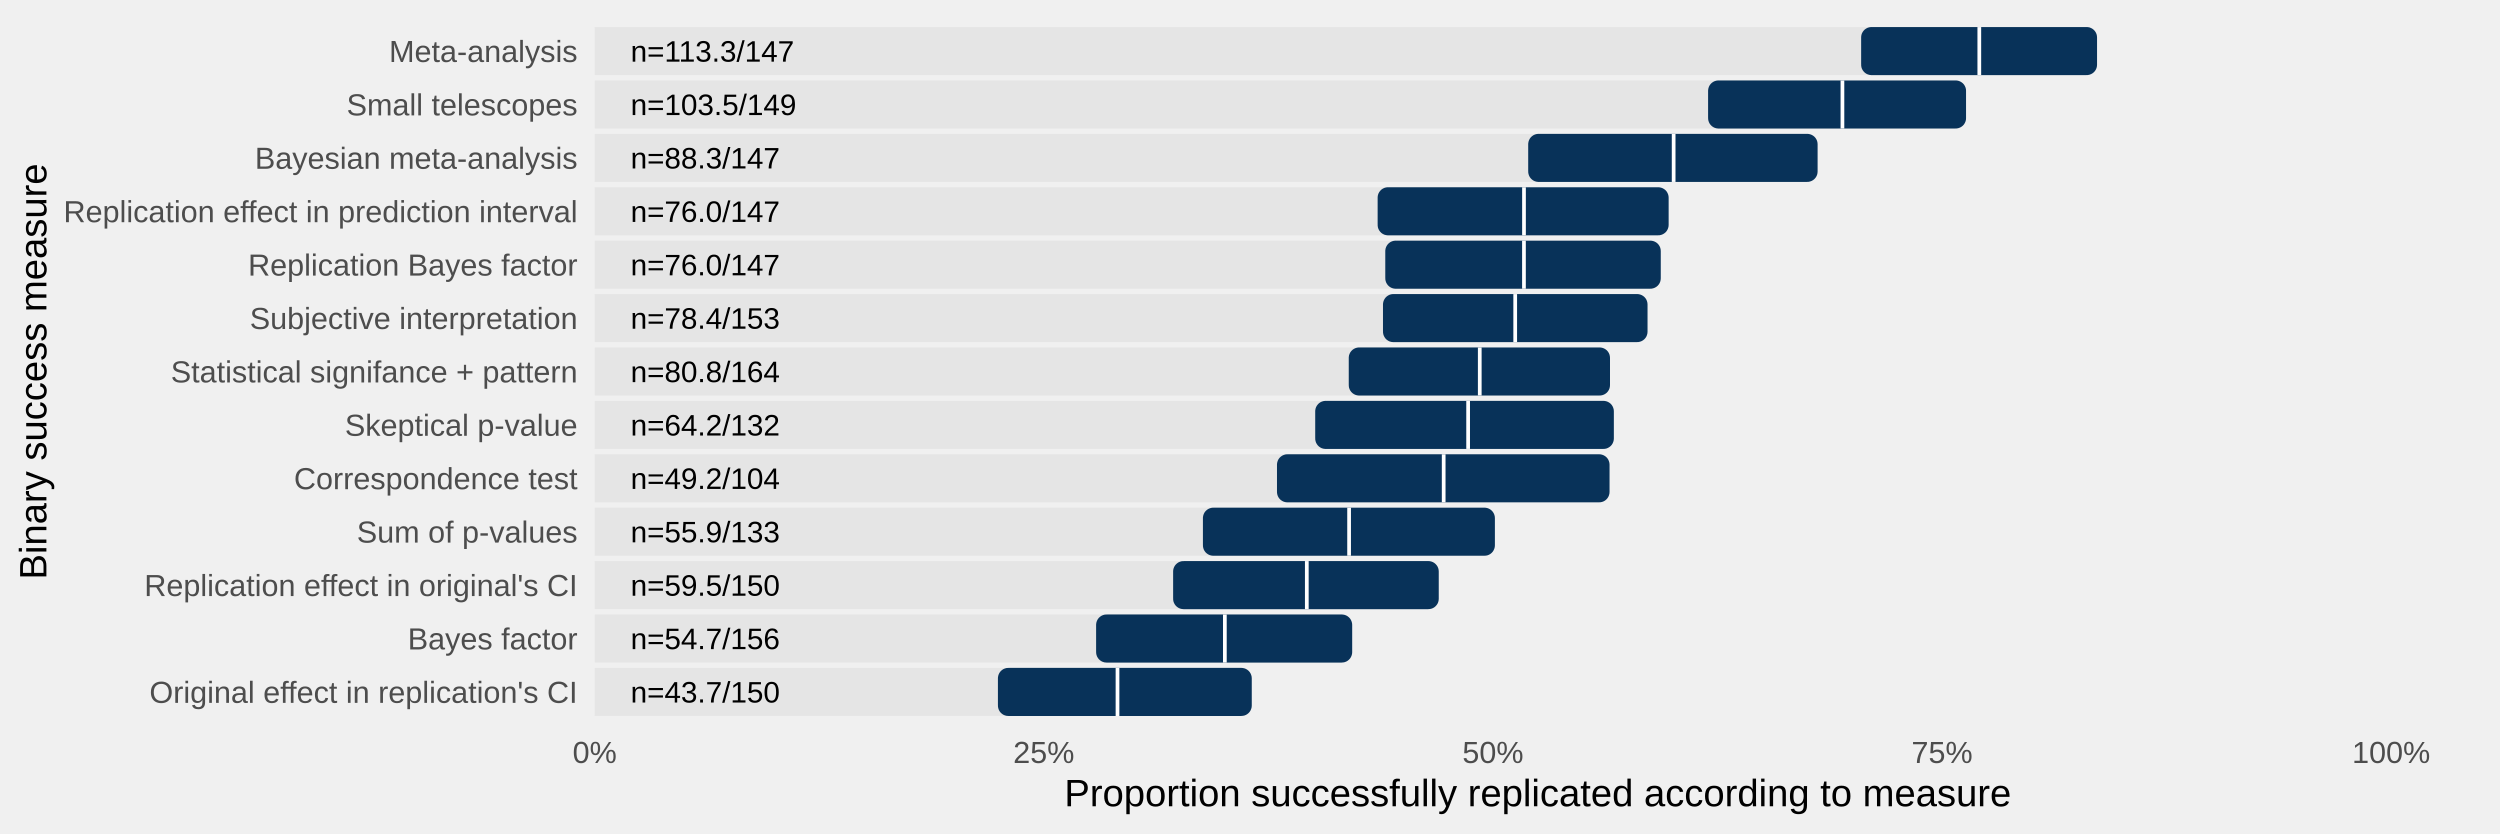
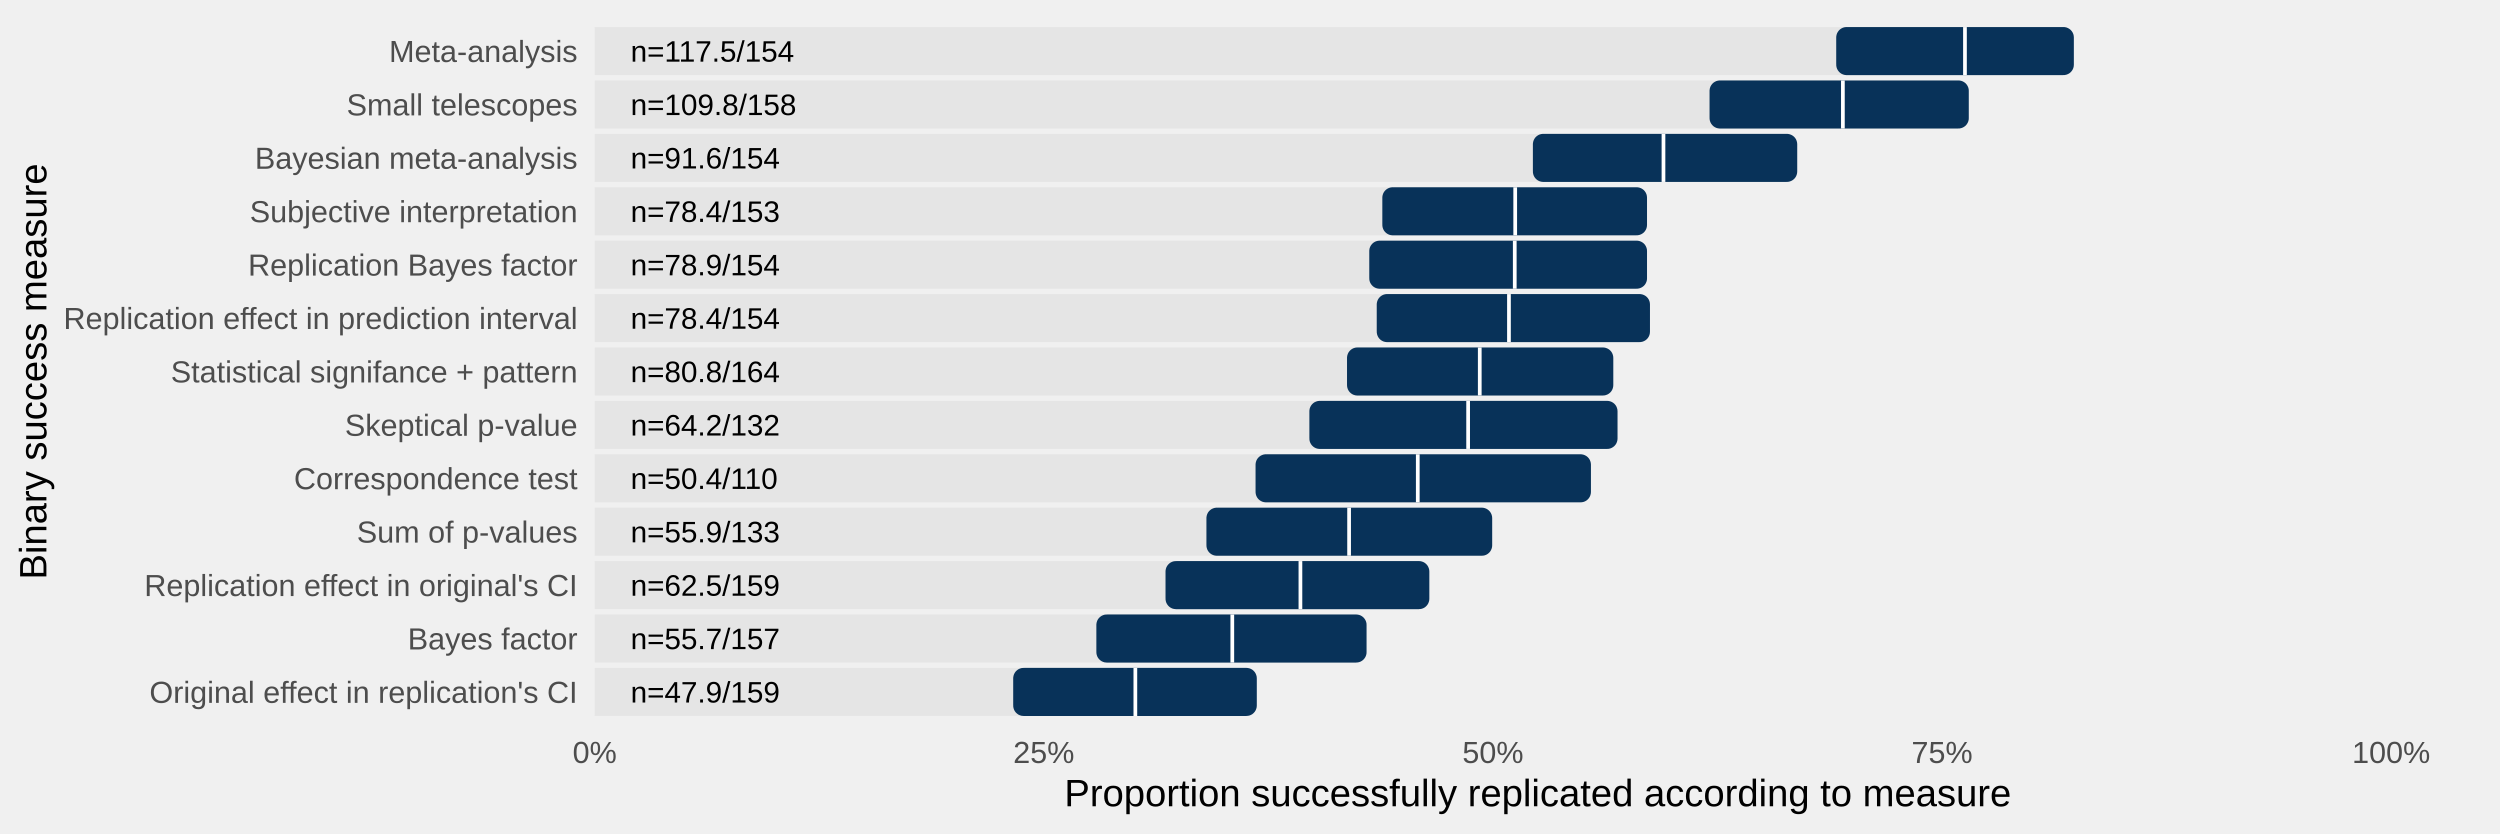
<svg xmlns="http://www.w3.org/2000/svg" width="720.00pt" height="240.00pt" viewBox="0 0 720.00 240.00">
  <g class="svglite">
    <defs>
      <style type="text/css">
    .svglite line, .svglite polyline, .svglite polygon, .svglite path, .svglite rect, .svglite circle {
      fill: none;
      stroke: #000000;
      stroke-linecap: round;
      stroke-linejoin: round;
      stroke-miterlimit: 10.00;
    }
    .svglite text {
      white-space: pre;
    }
    .svglite g.glyphgroup path {
      fill: inherit;
      stroke: none;
    }
  </style>
    </defs>
    <rect width="100%" height="100%" style="stroke: none; fill: none;" />
    <defs>
      <clipPath id="cpMC4wMHw3MjAuMDB8MC4wMHwyNDAuMDA=">
        <rect x="0.00" y="0.00" width="720.00" height="240.00" />
      </clipPath>
    </defs>
    <g clip-path="url(#cpMC4wMHw3MjAuMDB8MC4wMHwyNDAuMDA=)">
</g>
    <defs>
      <clipPath id="cpMTcxLjI3fDcxNC41Mnw1LjQ4fDIwOC41MA==">
        <rect x="171.27" y="5.48" width="543.25" height="203.02" />
      </clipPath>
    </defs>
    <g clip-path="url(#cpMTcxLjI3fDcxNC41Mnw1LjQ4fDIwOC41MA==)">
-       <rect x="171.27" y="7.79" width="398.77" height="13.84" style="stroke-width: 1.07; stroke: none; stroke-linecap: butt; stroke-linejoin: miter; fill: #E5E5E5;" />
-       <rect x="171.27" y="23.17" width="359.35" height="13.84" style="stroke-width: 1.07; stroke: none; stroke-linecap: butt; stroke-linejoin: miter; fill: #E5E5E5;" />
-       <rect x="171.27" y="38.55" width="310.74" height="13.84" style="stroke-width: 1.07; stroke: none; stroke-linecap: butt; stroke-linejoin: miter; fill: #E5E5E5;" />
-       <rect x="171.27" y="53.93" width="267.64" height="13.84" style="stroke-width: 1.07; stroke: none; stroke-linecap: butt; stroke-linejoin: miter; fill: #E5E5E5;" />
-       <rect x="171.27" y="69.31" width="267.63" height="13.84" style="stroke-width: 1.07; stroke: none; stroke-linecap: butt; stroke-linejoin: miter; fill: #E5E5E5;" />
-       <rect x="171.27" y="84.69" width="265.11" height="13.84" style="stroke-width: 1.07; stroke: none; stroke-linecap: butt; stroke-linejoin: miter; fill: #E5E5E5;" />
+       <rect x="171.27" y="7.79" width="394.64" height="13.84" style="stroke-width: 1.07; stroke: none; stroke-linecap: butt; stroke-linejoin: miter; fill: #E5E5E5;" />
+       <rect x="171.27" y="23.17" width="359.49" height="13.84" style="stroke-width: 1.07; stroke: none; stroke-linecap: butt; stroke-linejoin: miter; fill: #E5E5E5;" />
+       <rect x="171.27" y="38.55" width="307.82" height="13.84" style="stroke-width: 1.07; stroke: none; stroke-linecap: butt; stroke-linejoin: miter; fill: #E5E5E5;" />
+       <rect x="171.27" y="53.93" width="265.11" height="13.84" style="stroke-width: 1.07; stroke: none; stroke-linecap: butt; stroke-linejoin: miter; fill: #E5E5E5;" />
+       <rect x="171.27" y="69.31" width="264.98" height="13.84" style="stroke-width: 1.07; stroke: none; stroke-linecap: butt; stroke-linejoin: miter; fill: #E5E5E5;" />
+       <rect x="171.27" y="84.69" width="263.31" height="13.84" style="stroke-width: 1.07; stroke: none; stroke-linecap: butt; stroke-linejoin: miter; fill: #E5E5E5;" />
      <rect x="171.27" y="100.07" width="254.90" height="13.84" style="stroke-width: 1.07; stroke: none; stroke-linecap: butt; stroke-linejoin: miter; fill: #E5E5E5;" />
      <rect x="171.27" y="115.45" width="251.55" height="13.84" style="stroke-width: 1.07; stroke: none; stroke-linecap: butt; stroke-linejoin: miter; fill: #E5E5E5;" />
-       <rect x="171.27" y="130.83" width="244.51" height="13.84" style="stroke-width: 1.07; stroke: none; stroke-linecap: butt; stroke-linejoin: miter; fill: #E5E5E5;" />
+       <rect x="171.27" y="130.83" width="237.06" height="13.84" style="stroke-width: 1.07; stroke: none; stroke-linecap: butt; stroke-linejoin: miter; fill: #E5E5E5;" />
      <rect x="171.27" y="146.21" width="217.27" height="13.84" style="stroke-width: 1.07; stroke: none; stroke-linecap: butt; stroke-linejoin: miter; fill: #E5E5E5;" />
-       <rect x="171.27" y="161.59" width="205.09" height="13.84" style="stroke-width: 1.07; stroke: none; stroke-linecap: butt; stroke-linejoin: miter; fill: #E5E5E5;" />
-       <rect x="171.27" y="176.97" width="181.49" height="13.84" style="stroke-width: 1.07; stroke: none; stroke-linecap: butt; stroke-linejoin: miter; fill: #E5E5E5;" />
-       <rect x="171.27" y="192.35" width="150.57" height="13.84" style="stroke-width: 1.07; stroke: none; stroke-linecap: butt; stroke-linejoin: miter; fill: #E5E5E5;" />
-       <text x="181.62" y="17.76" style="font-size: 8.54px; font-family: &quot;Arial&quot;;" textLength="47.09px" lengthAdjust="spacingAndGlyphs">n=113.3/147</text>
-       <text x="181.62" y="33.14" style="font-size: 8.54px; font-family: &quot;Arial&quot;;" textLength="47.73px" lengthAdjust="spacingAndGlyphs">n=103.5/149</text>
-       <text x="181.62" y="48.53" style="font-size: 8.54px; font-family: &quot;Arial&quot;;" textLength="42.98px" lengthAdjust="spacingAndGlyphs">n=88.3/147</text>
-       <text x="181.62" y="63.91" style="font-size: 8.54px; font-family: &quot;Arial&quot;;" textLength="42.98px" lengthAdjust="spacingAndGlyphs">n=76.0/147</text>
-       <text x="181.62" y="79.29" style="font-size: 8.54px; font-family: &quot;Arial&quot;;" textLength="42.98px" lengthAdjust="spacingAndGlyphs">n=76.0/147</text>
-       <text x="181.62" y="94.67" style="font-size: 8.54px; font-family: &quot;Arial&quot;;" textLength="42.98px" lengthAdjust="spacingAndGlyphs">n=78.4/153</text>
+       <rect x="171.27" y="161.59" width="203.25" height="13.84" style="stroke-width: 1.07; stroke: none; stroke-linecap: butt; stroke-linejoin: miter; fill: #E5E5E5;" />
+       <rect x="171.27" y="176.97" width="183.63" height="13.84" style="stroke-width: 1.07; stroke: none; stroke-linecap: butt; stroke-linejoin: miter; fill: #E5E5E5;" />
+       <rect x="171.27" y="192.35" width="155.71" height="13.84" style="stroke-width: 1.07; stroke: none; stroke-linecap: butt; stroke-linejoin: miter; fill: #E5E5E5;" />
+       <text x="181.62" y="17.76" style="font-size: 8.54px; font-family: &quot;Arial&quot;;" textLength="47.09px" lengthAdjust="spacingAndGlyphs">n=117.5/154</text>
+       <text x="181.62" y="33.14" style="font-size: 8.54px; font-family: &quot;Arial&quot;;" textLength="47.73px" lengthAdjust="spacingAndGlyphs">n=109.8/158</text>
+       <text x="181.62" y="48.53" style="font-size: 8.54px; font-family: &quot;Arial&quot;;" textLength="42.98px" lengthAdjust="spacingAndGlyphs">n=91.6/154</text>
+       <text x="181.62" y="63.91" style="font-size: 8.54px; font-family: &quot;Arial&quot;;" textLength="42.98px" lengthAdjust="spacingAndGlyphs">n=78.4/153</text>
+       <text x="181.62" y="79.29" style="font-size: 8.54px; font-family: &quot;Arial&quot;;" textLength="42.98px" lengthAdjust="spacingAndGlyphs">n=78.9/154</text>
+       <text x="181.62" y="94.67" style="font-size: 8.54px; font-family: &quot;Arial&quot;;" textLength="42.98px" lengthAdjust="spacingAndGlyphs">n=78.4/154</text>
      <text x="181.62" y="110.05" style="font-size: 8.54px; font-family: &quot;Arial&quot;;" textLength="42.98px" lengthAdjust="spacingAndGlyphs">n=80.8/164</text>
      <text x="181.62" y="125.43" style="font-size: 8.54px; font-family: &quot;Arial&quot;;" textLength="42.98px" lengthAdjust="spacingAndGlyphs">n=64.2/132</text>
-       <text x="181.62" y="140.81" style="font-size: 8.54px; font-family: &quot;Arial&quot;;" textLength="42.98px" lengthAdjust="spacingAndGlyphs">n=49.2/104</text>
+       <text x="181.62" y="140.81" style="font-size: 8.54px; font-family: &quot;Arial&quot;;" textLength="42.34px" lengthAdjust="spacingAndGlyphs">n=50.4/110</text>
      <text x="181.62" y="156.19" style="font-size: 8.54px; font-family: &quot;Arial&quot;;" textLength="42.98px" lengthAdjust="spacingAndGlyphs">n=55.9/133</text>
-       <text x="181.62" y="171.57" style="font-size: 8.54px; font-family: &quot;Arial&quot;;" textLength="42.98px" lengthAdjust="spacingAndGlyphs">n=59.5/150</text>
-       <text x="181.62" y="186.95" style="font-size: 8.54px; font-family: &quot;Arial&quot;;" textLength="42.98px" lengthAdjust="spacingAndGlyphs">n=54.7/156</text>
-       <text x="181.62" y="202.33" style="font-size: 8.54px; font-family: &quot;Arial&quot;;" textLength="42.98px" lengthAdjust="spacingAndGlyphs">n=43.7/150</text>
-       <polygon points="538.99,21.63 600.96,21.63 600.84,21.63 601.32,21.61 601.79,21.51 602.24,21.34 602.66,21.10 603.03,20.80 603.35,20.44 603.61,20.03 603.80,19.59 603.91,19.12 603.95,18.64 603.95,18.64 603.95,10.78 603.95,10.78 603.91,10.30 603.80,9.83 603.61,9.39 603.35,8.98 603.03,8.62 602.66,8.32 602.24,8.08 601.79,7.90 601.32,7.81 600.96,7.79 538.99,7.79 539.35,7.81 538.87,7.79 538.40,7.85 537.93,7.98 537.50,8.19 537.10,8.46 536.76,8.79 536.47,9.18 536.24,9.60 536.09,10.06 536.02,10.53 536.01,10.78 536.01,18.64 536.02,18.40 536.02,18.88 536.09,19.36 536.24,19.81 536.47,20.24 536.76,20.62 537.10,20.96 537.50,21.23 537.93,21.43 538.40,21.57 538.87,21.63 " style="stroke-width: 0.00; stroke-linecap: butt; stroke-linejoin: miter; fill: #083259;" />
-       <polygon points="494.92,37.01 563.24,37.01 563.12,37.01 563.60,36.99 564.07,36.89 564.52,36.72 564.93,36.48 565.31,36.18 565.63,35.82 565.88,35.41 566.07,34.97 566.19,34.50 566.22,34.02 566.22,34.02 566.22,26.16 566.22,26.16 566.19,25.68 566.07,25.21 565.88,24.77 565.63,24.36 565.31,24.00 564.93,23.70 564.52,23.46 564.07,23.29 563.60,23.19 563.24,23.17 494.92,23.17 495.28,23.19 494.80,23.17 494.32,23.23 493.86,23.36 493.42,23.57 493.03,23.84 492.68,24.17 492.39,24.56 492.17,24.98 492.02,25.44 491.94,25.92 491.93,26.16 491.93,34.02 491.94,33.78 491.94,34.26 492.02,34.74 492.17,35.19 492.39,35.62 492.68,36.00 493.03,36.34 493.42,36.61 493.86,36.82 494.32,36.95 494.80,37.01 " style="stroke-width: 0.00; stroke-linecap: butt; stroke-linejoin: miter; fill: #083259;" />
-       <polygon points="443.11,52.39 520.48,52.39 520.36,52.39 520.84,52.37 521.31,52.27 521.76,52.10 522.18,51.86 522.55,51.56 522.87,51.20 523.13,50.79 523.32,50.35 523.43,49.88 523.47,49.40 523.47,49.40 523.47,41.54 523.47,41.54 523.43,41.06 523.32,40.59 523.13,40.15 522.87,39.74 522.55,39.38 522.18,39.08 521.76,38.84 521.31,38.67 520.84,38.57 520.48,38.55 443.11,38.55 443.47,38.57 442.99,38.55 442.51,38.61 442.05,38.74 441.61,38.95 441.22,39.22 440.87,39.55 440.58,39.94 440.36,40.37 440.21,40.82 440.13,41.30 440.12,41.54 440.12,49.40 440.13,49.16 440.13,49.64 440.21,50.12 440.36,50.57 440.58,51.00 440.87,51.38 441.22,51.72 441.61,51.99 442.05,52.20 442.51,52.33 442.99,52.39 " style="stroke-width: 0.00; stroke-linecap: butt; stroke-linejoin: miter; fill: #083259;" />
-       <polygon points="399.74,67.77 477.58,67.77 477.46,67.77 477.94,67.75 478.41,67.65 478.86,67.48 479.27,67.24 479.65,66.94 479.97,66.58 480.22,66.17 480.41,65.73 480.53,65.26 480.57,64.78 480.57,64.78 480.57,56.92 480.57,56.92 480.53,56.44 480.41,55.97 480.22,55.53 479.97,55.12 479.65,54.76 479.27,54.46 478.86,54.22 478.41,54.05 477.94,53.95 477.58,53.93 399.74,53.93 400.10,53.95 399.62,53.93 399.15,53.99 398.68,54.12 398.25,54.33 397.85,54.60 397.51,54.94 397.22,55.32 396.99,55.75 396.84,56.20 396.77,56.68 396.76,56.92 396.76,64.78 396.77,64.54 396.77,65.02 396.84,65.50 396.99,65.95 397.22,66.38 397.51,66.76 397.85,67.10 398.25,67.37 398.68,67.58 399.15,67.71 399.62,67.77 " style="stroke-width: 0.00; stroke-linecap: butt; stroke-linejoin: miter; fill: #083259;" />
-       <polygon points="401.95,83.15 475.31,83.15 475.19,83.15 475.67,83.13 476.14,83.03 476.59,82.86 477.01,82.62 477.38,82.32 477.70,81.96 477.96,81.55 478.15,81.11 478.26,80.64 478.30,80.16 478.30,80.16 478.30,72.30 478.30,72.30 478.26,71.82 478.15,71.35 477.96,70.91 477.70,70.50 477.38,70.14 477.01,69.84 476.59,69.60 476.14,69.43 475.67,69.33 475.31,69.31 401.95,69.31 402.31,69.33 401.83,69.31 401.35,69.37 400.89,69.50 400.46,69.71 400.06,69.98 399.71,70.32 399.43,70.70 399.20,71.13 399.05,71.58 398.97,72.06 398.96,72.30 398.96,80.16 398.97,79.92 398.97,80.40 399.05,80.88 399.20,81.33 399.43,81.76 399.71,82.14 400.06,82.48 400.46,82.75 400.89,82.96 401.35,83.09 401.83,83.15 " style="stroke-width: 0.00; stroke-linecap: butt; stroke-linejoin: miter; fill: #083259;" />
-       <polygon points="401.29,98.53 471.50,98.53 471.38,98.53 471.86,98.51 472.33,98.41 472.78,98.24 473.20,98.00 473.57,97.70 473.89,97.34 474.15,96.93 474.33,96.49 474.45,96.02 474.49,95.54 474.49,95.54 474.49,87.68 474.49,87.68 474.45,87.20 474.33,86.73 474.15,86.29 473.89,85.88 473.57,85.52 473.20,85.22 472.78,84.98 472.33,84.81 471.86,84.71 471.50,84.69 401.29,84.69 401.65,84.71 401.17,84.69 400.69,84.75 400.23,84.88 399.80,85.09 399.40,85.36 399.05,85.70 398.77,86.08 398.54,86.51 398.39,86.96 398.31,87.44 398.30,87.68 398.30,95.54 398.31,95.30 398.31,95.78 398.39,96.26 398.54,96.71 398.77,97.14 399.05,97.53 399.40,97.86 399.80,98.13 400.23,98.34 400.69,98.47 401.17,98.53 " style="stroke-width: 0.00; stroke-linecap: butt; stroke-linejoin: miter; fill: #083259;" />
-       <polygon points="391.43,113.91 460.69,113.91 460.57,113.91 461.06,113.89 461.53,113.79 461.98,113.62 462.39,113.38 462.77,113.08 463.08,112.72 463.34,112.31 463.53,111.87 463.64,111.40 463.68,110.92 463.68,110.92 463.68,103.06 463.68,103.06 463.64,102.58 463.53,102.11 463.34,101.67 463.08,101.26 462.77,100.90 462.39,100.60 461.98,100.36 461.53,100.19 461.06,100.09 460.69,100.07 391.43,100.07 391.79,100.09 391.31,100.07 390.83,100.13 390.37,100.26 389.93,100.47 389.54,100.74 389.19,101.08 388.90,101.46 388.68,101.89 388.52,102.34 388.45,102.82 388.44,103.06 388.44,110.92 388.45,110.68 388.45,111.16 388.52,111.64 388.68,112.10 388.90,112.52 389.19,112.91 389.54,113.24 389.93,113.51 390.37,113.72 390.83,113.85 391.31,113.91 " style="stroke-width: 0.00; stroke-linecap: butt; stroke-linejoin: miter; fill: #083259;" />
-       <polygon points="381.77,129.29 461.80,129.29 461.68,129.29 462.16,129.27 462.63,129.18 463.08,129.00 463.49,128.76 463.87,128.46 464.19,128.10 464.44,127.69 464.63,127.25 464.75,126.78 464.79,126.30 464.79,126.30 464.79,118.44 464.79,118.44 464.75,117.96 464.63,117.49 464.44,117.05 464.19,116.64 463.87,116.28 463.49,115.98 463.08,115.74 462.63,115.57 462.16,115.47 461.80,115.45 381.77,115.45 382.13,115.47 381.65,115.45 381.18,115.51 380.71,115.65 380.28,115.85 379.88,116.12 379.54,116.46 379.25,116.84 379.02,117.27 378.87,117.72 378.79,118.20 378.78,118.44 378.78,126.30 378.79,126.06 378.79,126.55 378.87,127.02 379.02,127.48 379.25,127.90 379.54,128.29 379.88,128.62 380.28,128.89 380.71,129.10 381.18,129.23 381.65,129.29 " style="stroke-width: 0.00; stroke-linecap: butt; stroke-linejoin: miter; fill: #083259;" />
-       <polygon points="370.76,144.67 460.56,144.67 460.44,144.67 460.92,144.65 461.39,144.56 461.84,144.39 462.26,144.15 462.63,143.84 462.95,143.48 463.21,143.07 463.39,142.63 463.51,142.16 463.55,141.69 463.55,141.69 463.55,133.82 463.55,133.82 463.51,133.34 463.39,132.87 463.21,132.43 462.95,132.02 462.63,131.66 462.26,131.36 461.84,131.12 461.39,130.95 460.92,130.85 460.56,130.83 370.76,130.83 371.12,130.85 370.64,130.83 370.16,130.89 369.70,131.03 369.27,131.23 368.87,131.51 368.52,131.84 368.23,132.22 368.01,132.65 367.86,133.11 367.78,133.58 367.77,133.82 367.77,141.69 367.78,141.44 367.78,141.93 367.86,142.40 368.01,142.86 368.23,143.28 368.52,143.67 368.87,144.00 369.27,144.27 369.70,144.48 370.16,144.61 370.64,144.67 " style="stroke-width: 0.00; stroke-linecap: butt; stroke-linejoin: miter; fill: #083259;" />
-       <polygon points="349.43,160.05 427.54,160.05 427.42,160.05 427.90,160.03 428.37,159.94 428.82,159.77 429.23,159.53 429.61,159.22 429.93,158.86 430.18,158.45 430.37,158.01 430.49,157.55 430.53,157.07 430.53,157.07 430.53,149.20 430.53,149.20 430.49,148.72 430.37,148.25 430.18,147.81 429.93,147.41 429.61,147.05 429.23,146.74 428.82,146.50 428.37,146.33 427.90,146.23 427.54,146.21 349.43,146.21 349.79,146.23 349.31,146.21 348.83,146.27 348.37,146.41 347.93,146.61 347.54,146.89 347.19,147.22 346.90,147.60 346.68,148.03 346.53,148.49 346.45,148.96 346.44,149.20 346.44,157.07 346.45,156.83 346.45,157.31 346.53,157.78 346.68,158.24 346.90,158.66 347.19,159.05 347.54,159.38 347.93,159.65 348.37,159.86 348.83,159.99 349.31,160.05 " style="stroke-width: 0.00; stroke-linecap: butt; stroke-linejoin: miter; fill: #083259;" />
-       <polygon points="340.85,175.44 411.37,175.44 411.25,175.43 411.73,175.41 412.20,175.32 412.65,175.15 413.07,174.91 413.44,174.60 413.76,174.24 414.02,173.84 414.21,173.39 414.32,172.93 414.36,172.45 414.36,172.45 414.36,164.58 414.36,164.58 414.32,164.10 414.21,163.64 414.02,163.19 413.76,162.79 413.44,162.43 413.07,162.12 412.65,161.88 412.20,161.71 411.73,161.61 411.37,161.59 340.85,161.59 341.21,161.61 340.73,161.60 340.25,161.65 339.79,161.79 339.35,161.99 338.96,162.27 338.61,162.60 338.32,162.98 338.10,163.41 337.94,163.87 337.87,164.34 337.86,164.58 337.86,172.45 337.87,172.21 337.87,172.69 337.94,173.16 338.10,173.62 338.32,174.04 338.61,174.43 338.96,174.76 339.35,175.03 339.79,175.24 340.25,175.37 340.73,175.43 " style="stroke-width: 0.00; stroke-linecap: butt; stroke-linejoin: miter; fill: #083259;" />
-       <polygon points="318.67,190.82 386.44,190.82 386.32,190.81 386.80,190.79 387.27,190.70 387.72,190.53 388.13,190.29 388.51,189.98 388.83,189.62 389.08,189.22 389.27,188.77 389.39,188.31 389.43,187.83 389.43,187.83 389.43,179.96 389.43,179.96 389.39,179.48 389.27,179.02 389.08,178.57 388.83,178.17 388.51,177.81 388.13,177.50 387.72,177.26 387.27,177.09 386.80,177.00 386.44,176.97 318.67,176.97 319.03,177.00 318.55,176.98 318.07,177.03 317.61,177.17 317.18,177.37 316.78,177.65 316.43,177.98 316.15,178.36 315.92,178.79 315.77,179.25 315.69,179.72 315.68,179.96 315.68,187.83 315.69,187.59 315.69,188.07 315.77,188.54 315.92,189.00 316.15,189.42 316.43,189.81 316.78,190.14 317.18,190.42 317.61,190.62 318.07,190.76 318.55,190.81 " style="stroke-width: 0.00; stroke-linecap: butt; stroke-linejoin: miter; fill: #083259;" />
-       <polygon points="290.39,206.20 357.52,206.20 357.40,206.19 357.88,206.17 358.35,206.08 358.80,205.91 359.21,205.67 359.59,205.36 359.91,205.00 360.16,204.60 360.35,204.15 360.47,203.69 360.51,203.21 360.51,203.21 360.51,195.34 360.51,195.34 360.47,194.86 360.35,194.40 360.16,193.95 359.91,193.55 359.59,193.19 359.21,192.88 358.80,192.64 358.35,192.47 357.88,192.38 357.52,192.35 290.39,192.35 290.75,192.38 290.27,192.36 289.79,192.41 289.33,192.55 288.89,192.75 288.50,193.03 288.15,193.36 287.86,193.75 287.64,194.17 287.49,194.63 287.41,195.10 287.40,195.34 287.40,203.21 287.41,202.97 287.41,203.45 287.49,203.92 287.64,204.38 287.86,204.81 288.15,205.19 288.50,205.52 288.89,205.80 289.33,206.00 289.79,206.14 290.27,206.19 " style="stroke-width: 0.00; stroke-linecap: butt; stroke-linejoin: miter; fill: #083259;" />
-       <line x1="570.04" y1="21.63" x2="570.04" y2="7.79" style="stroke-width: 1.07; stroke: #FFFFFF; stroke-linecap: butt;" />
-       <line x1="530.62" y1="37.01" x2="530.62" y2="23.17" style="stroke-width: 1.07; stroke: #FFFFFF; stroke-linecap: butt;" />
-       <line x1="482.01" y1="52.39" x2="482.01" y2="38.55" style="stroke-width: 1.07; stroke: #FFFFFF; stroke-linecap: butt;" />
-       <line x1="438.91" y1="67.77" x2="438.91" y2="53.93" style="stroke-width: 1.07; stroke: #FFFFFF; stroke-linecap: butt;" />
-       <line x1="438.90" y1="83.15" x2="438.90" y2="69.31" style="stroke-width: 1.07; stroke: #FFFFFF; stroke-linecap: butt;" />
-       <line x1="436.38" y1="98.53" x2="436.38" y2="84.69" style="stroke-width: 1.07; stroke: #FFFFFF; stroke-linecap: butt;" />
+       <text x="181.62" y="171.57" style="font-size: 8.54px; font-family: &quot;Arial&quot;;" textLength="42.98px" lengthAdjust="spacingAndGlyphs">n=62.5/159</text>
+       <text x="181.62" y="186.95" style="font-size: 8.54px; font-family: &quot;Arial&quot;;" textLength="42.98px" lengthAdjust="spacingAndGlyphs">n=55.7/157</text>
+       <text x="181.62" y="202.33" style="font-size: 8.54px; font-family: &quot;Arial&quot;;" textLength="42.98px" lengthAdjust="spacingAndGlyphs">n=47.9/159</text>
+       <polygon points="531.82,21.63 594.28,21.63 594.16,21.63 594.64,21.61 595.11,21.51 595.56,21.34 595.98,21.10 596.35,20.80 596.67,20.44 596.93,20.03 597.12,19.59 597.23,19.12 597.27,18.64 597.27,18.64 597.27,10.78 597.27,10.78 597.23,10.30 597.12,9.83 596.93,9.39 596.67,8.98 596.35,8.62 595.98,8.32 595.56,8.08 595.11,7.90 594.64,7.81 594.28,7.79 531.82,7.79 532.18,7.81 531.70,7.79 531.22,7.85 530.76,7.98 530.33,8.19 529.93,8.46 529.59,8.79 529.30,9.18 529.07,9.60 528.92,10.06 528.84,10.53 528.83,10.78 528.83,18.64 528.84,18.40 528.84,18.88 528.92,19.36 529.07,19.81 529.30,20.24 529.59,20.62 529.93,20.96 530.33,21.23 530.76,21.43 531.22,21.57 531.70,21.63 " style="stroke-width: 0.00; stroke-linecap: butt; stroke-linejoin: miter; fill: #083259;" />
+       <polygon points="495.34,37.01 564.03,37.01 563.91,37.01 564.39,36.99 564.86,36.89 565.31,36.72 565.72,36.48 566.10,36.18 566.41,35.82 566.67,35.41 566.86,34.97 566.98,34.50 567.01,34.02 567.01,34.02 567.01,26.16 567.01,26.16 566.98,25.68 566.86,25.21 566.67,24.77 566.41,24.36 566.10,24.00 565.72,23.70 565.31,23.46 564.86,23.29 564.39,23.19 564.03,23.17 495.34,23.17 495.70,23.19 495.22,23.17 494.75,23.23 494.28,23.36 493.85,23.57 493.45,23.84 493.11,24.17 492.82,24.56 492.59,24.98 492.44,25.44 492.36,25.92 492.35,26.16 492.35,34.02 492.36,33.78 492.36,34.26 492.44,34.74 492.59,35.19 492.82,35.62 493.11,36.00 493.45,36.34 493.85,36.61 494.28,36.82 494.75,36.95 495.22,37.01 " style="stroke-width: 0.00; stroke-linecap: butt; stroke-linejoin: miter; fill: #083259;" />
+       <polygon points="444.46,52.39 514.61,52.39 514.49,52.39 514.97,52.37 515.44,52.27 515.89,52.10 516.31,51.86 516.68,51.56 517.00,51.20 517.26,50.79 517.44,50.35 517.56,49.88 517.60,49.40 517.60,49.40 517.60,41.54 517.60,41.54 517.56,41.06 517.44,40.59 517.26,40.15 517.00,39.74 516.68,39.38 516.31,39.08 515.89,38.84 515.44,38.67 514.97,38.57 514.61,38.55 444.46,38.55 444.82,38.57 444.34,38.55 443.86,38.61 443.40,38.74 442.96,38.95 442.57,39.22 442.22,39.55 441.93,39.94 441.71,40.37 441.56,40.82 441.48,41.30 441.47,41.54 441.47,49.40 441.48,49.16 441.48,49.64 441.56,50.12 441.71,50.57 441.93,51.00 442.22,51.38 442.57,51.72 442.96,51.99 443.40,52.20 443.86,52.33 444.34,52.39 " style="stroke-width: 0.00; stroke-linecap: butt; stroke-linejoin: miter; fill: #083259;" />
+       <polygon points="401.10,67.77 471.35,67.77 471.23,67.77 471.72,67.75 472.19,67.65 472.64,67.48 473.05,67.24 473.43,66.94 473.74,66.58 474.00,66.17 474.19,65.73 474.30,65.26 474.34,64.78 474.34,64.78 474.34,56.92 474.34,56.92 474.30,56.44 474.19,55.97 474.00,55.53 473.74,55.12 473.43,54.76 473.05,54.46 472.64,54.22 472.19,54.05 471.72,53.95 471.35,53.93 401.10,53.93 401.46,53.95 400.98,53.93 400.50,53.99 400.04,54.12 399.61,54.33 399.21,54.60 398.86,54.94 398.57,55.32 398.35,55.75 398.20,56.20 398.12,56.68 398.11,56.92 398.11,64.78 398.12,64.54 398.12,65.02 398.20,65.50 398.35,65.95 398.57,66.38 398.86,66.76 399.21,67.10 399.61,67.37 400.04,67.58 400.50,67.71 400.98,67.77 " style="stroke-width: 0.00; stroke-linecap: butt; stroke-linejoin: miter; fill: #083259;" />
+       <polygon points="397.33,83.15 471.36,83.15 471.24,83.15 471.72,83.13 472.19,83.03 472.64,82.86 473.05,82.62 473.43,82.32 473.75,81.96 474.00,81.55 474.19,81.11 474.31,80.64 474.34,80.16 474.34,80.16 474.34,72.30 474.34,72.30 474.31,71.82 474.19,71.35 474.00,70.91 473.75,70.50 473.43,70.14 473.05,69.84 472.64,69.60 472.19,69.43 471.72,69.33 471.36,69.31 397.33,69.31 397.69,69.33 397.21,69.31 396.74,69.37 396.27,69.50 395.84,69.71 395.44,69.98 395.10,70.32 394.81,70.70 394.58,71.13 394.43,71.58 394.36,72.06 394.35,72.30 394.35,80.16 394.36,79.92 394.36,80.40 394.43,80.88 394.58,81.33 394.81,81.76 395.10,82.14 395.44,82.48 395.84,82.75 396.27,82.96 396.74,83.09 397.21,83.15 " style="stroke-width: 0.00; stroke-linecap: butt; stroke-linejoin: miter; fill: #083259;" />
+       <polygon points="399.49,98.53 472.20,98.53 472.08,98.53 472.56,98.51 473.03,98.41 473.48,98.24 473.90,98.00 474.27,97.70 474.59,97.34 474.85,96.93 475.04,96.49 475.15,96.02 475.19,95.54 475.19,95.54 475.19,87.68 475.19,87.68 475.15,87.20 475.04,86.73 474.85,86.29 474.59,85.88 474.27,85.52 473.90,85.22 473.48,84.98 473.03,84.81 472.56,84.71 472.20,84.69 399.49,84.69 399.85,84.71 399.37,84.69 398.89,84.75 398.43,84.88 397.99,85.09 397.60,85.36 397.25,85.70 396.96,86.08 396.74,86.51 396.59,86.96 396.51,87.44 396.50,87.68 396.50,95.54 396.51,95.30 396.51,95.78 396.59,96.26 396.74,96.71 396.96,97.14 397.25,97.53 397.60,97.86 397.99,98.13 398.43,98.34 398.89,98.47 399.37,98.53 " style="stroke-width: 0.00; stroke-linecap: butt; stroke-linejoin: miter; fill: #083259;" />
+       <polygon points="390.93,113.91 461.64,113.91 461.52,113.91 462.00,113.89 462.47,113.79 462.92,113.62 463.34,113.38 463.71,113.08 464.03,112.72 464.29,112.31 464.47,111.87 464.59,111.40 464.63,110.92 464.63,110.92 464.63,103.06 464.63,103.06 464.59,102.58 464.47,102.11 464.29,101.67 464.03,101.26 463.71,100.90 463.34,100.60 462.92,100.36 462.47,100.19 462.00,100.09 461.64,100.07 390.93,100.07 391.29,100.09 390.81,100.07 390.33,100.13 389.87,100.26 389.43,100.47 389.04,100.74 388.69,101.08 388.40,101.46 388.18,101.89 388.03,102.34 387.95,102.82 387.94,103.06 387.94,110.92 387.95,110.68 387.95,111.16 388.03,111.64 388.18,112.10 388.40,112.52 388.69,112.91 389.04,113.24 389.43,113.51 389.87,113.72 390.33,113.85 390.81,113.91 " style="stroke-width: 0.00; stroke-linecap: butt; stroke-linejoin: miter; fill: #083259;" />
+       <polygon points="380.09,129.29 462.86,129.29 462.74,129.29 463.22,129.27 463.69,129.18 464.14,129.00 464.56,128.76 464.93,128.46 465.25,128.10 465.51,127.69 465.69,127.25 465.81,126.78 465.85,126.30 465.85,126.30 465.85,118.44 465.85,118.44 465.81,117.96 465.69,117.49 465.51,117.05 465.25,116.64 464.93,116.28 464.56,115.98 464.14,115.74 463.69,115.57 463.22,115.47 462.86,115.45 380.09,115.45 380.45,115.47 379.97,115.45 379.49,115.51 379.03,115.65 378.59,115.85 378.20,116.12 377.85,116.46 377.56,116.84 377.34,117.27 377.18,117.72 377.11,118.20 377.10,118.44 377.10,126.30 377.11,126.06 377.11,126.55 377.18,127.02 377.34,127.48 377.56,127.90 377.85,128.29 378.20,128.62 378.59,128.89 379.03,129.10 379.49,129.23 379.97,129.29 " style="stroke-width: 0.00; stroke-linecap: butt; stroke-linejoin: miter; fill: #083259;" />
+       <polygon points="364.59,144.67 455.20,144.67 455.08,144.67 455.56,144.65 456.03,144.56 456.48,144.39 456.90,144.15 457.27,143.84 457.59,143.48 457.85,143.07 458.03,142.63 458.15,142.16 458.19,141.69 458.19,141.69 458.19,133.82 458.19,133.82 458.15,133.34 458.03,132.87 457.85,132.43 457.59,132.02 457.27,131.66 456.90,131.36 456.48,131.12 456.03,130.95 455.56,130.85 455.20,130.83 364.59,130.83 364.95,130.85 364.47,130.83 363.99,130.89 363.53,131.03 363.10,131.23 362.70,131.51 362.35,131.84 362.06,132.22 361.84,132.65 361.69,133.11 361.61,133.58 361.60,133.82 361.60,141.69 361.61,141.44 361.61,141.93 361.69,142.40 361.84,142.86 362.06,143.28 362.35,143.67 362.70,144.00 363.10,144.27 363.53,144.48 363.99,144.61 364.47,144.67 " style="stroke-width: 0.00; stroke-linecap: butt; stroke-linejoin: miter; fill: #083259;" />
+       <polygon points="350.44,160.05 426.76,160.05 426.64,160.05 427.12,160.03 427.59,159.94 428.04,159.77 428.45,159.53 428.83,159.22 429.15,158.86 429.40,158.45 429.59,158.01 429.71,157.55 429.75,157.07 429.75,157.07 429.75,149.20 429.75,149.20 429.71,148.72 429.59,148.25 429.40,147.81 429.15,147.41 428.83,147.05 428.45,146.74 428.04,146.50 427.59,146.33 427.12,146.23 426.76,146.21 350.44,146.21 350.80,146.23 350.32,146.21 349.84,146.27 349.38,146.41 348.94,146.61 348.55,146.89 348.20,147.22 347.91,147.60 347.69,148.03 347.54,148.49 347.46,148.96 347.45,149.20 347.45,157.07 347.46,156.83 347.46,157.31 347.54,157.78 347.69,158.24 347.91,158.66 348.20,159.05 348.55,159.38 348.94,159.65 349.38,159.86 349.84,159.99 350.32,160.05 " style="stroke-width: 0.00; stroke-linecap: butt; stroke-linejoin: miter; fill: #083259;" />
+       <polygon points="338.66,175.44 408.66,175.44 408.54,175.43 409.02,175.41 409.49,175.32 409.94,175.15 410.36,174.91 410.73,174.60 411.05,174.24 411.30,173.84 411.49,173.39 411.61,172.93 411.65,172.45 411.65,172.45 411.65,164.58 411.65,164.58 411.61,164.10 411.49,163.64 411.30,163.19 411.05,162.79 410.73,162.43 410.36,162.12 409.94,161.88 409.49,161.71 409.02,161.61 408.66,161.59 338.66,161.59 339.02,161.61 338.54,161.60 338.07,161.65 337.60,161.79 337.17,161.99 336.77,162.27 336.43,162.60 336.14,162.98 335.91,163.41 335.76,163.87 335.68,164.34 335.67,164.58 335.67,172.45 335.68,172.21 335.68,172.69 335.76,173.16 335.91,173.62 336.14,174.04 336.43,174.43 336.77,174.76 337.17,175.03 337.60,175.24 338.07,175.37 338.54,175.43 " style="stroke-width: 0.00; stroke-linecap: butt; stroke-linejoin: miter; fill: #083259;" />
+       <polygon points="318.74,190.82 390.59,190.82 390.47,190.81 390.95,190.79 391.42,190.70 391.87,190.53 392.28,190.29 392.66,189.98 392.97,189.62 393.23,189.22 393.42,188.77 393.54,188.31 393.57,187.83 393.57,187.83 393.57,179.96 393.57,179.96 393.54,179.48 393.42,179.02 393.23,178.57 392.97,178.17 392.66,177.81 392.28,177.50 391.87,177.26 391.42,177.09 390.95,177.00 390.59,176.97 318.74,176.97 319.10,177.00 318.62,176.98 318.14,177.03 317.68,177.17 317.25,177.37 316.85,177.65 316.50,177.98 316.21,178.36 315.99,178.79 315.84,179.25 315.76,179.72 315.75,179.96 315.75,187.83 315.76,187.59 315.76,188.07 315.84,188.54 315.99,189.00 316.21,189.42 316.50,189.81 316.85,190.14 317.25,190.42 317.68,190.62 318.14,190.76 318.62,190.81 " style="stroke-width: 0.00; stroke-linecap: butt; stroke-linejoin: miter; fill: #083259;" />
+       <polygon points="294.79,206.20 358.97,206.20 358.85,206.19 359.33,206.17 359.80,206.08 360.25,205.91 360.67,205.67 361.04,205.36 361.36,205.00 361.61,204.60 361.80,204.15 361.92,203.69 361.96,203.21 361.96,203.21 361.96,195.34 361.96,195.34 361.92,194.86 361.80,194.40 361.61,193.95 361.36,193.55 361.04,193.19 360.67,192.88 360.25,192.64 359.80,192.47 359.33,192.38 358.97,192.35 294.79,192.35 295.15,192.38 294.67,192.36 294.19,192.41 293.73,192.55 293.29,192.75 292.90,193.03 292.55,193.36 292.26,193.75 292.04,194.17 291.89,194.63 291.81,195.10 291.80,195.34 291.80,203.21 291.81,202.97 291.81,203.45 291.89,203.92 292.04,204.38 292.26,204.81 292.55,205.19 292.90,205.52 293.29,205.80 293.73,206.00 294.19,206.14 294.67,206.19 " style="stroke-width: 0.00; stroke-linecap: butt; stroke-linejoin: miter; fill: #083259;" />
+       <line x1="565.91" y1="21.63" x2="565.91" y2="7.79" style="stroke-width: 1.07; stroke: #FFFFFF; stroke-linecap: butt;" />
+       <line x1="530.75" y1="37.01" x2="530.75" y2="23.17" style="stroke-width: 1.07; stroke: #FFFFFF; stroke-linecap: butt;" />
+       <line x1="479.08" y1="52.39" x2="479.08" y2="38.55" style="stroke-width: 1.07; stroke: #FFFFFF; stroke-linecap: butt;" />
+       <line x1="436.38" y1="67.77" x2="436.38" y2="53.93" style="stroke-width: 1.07; stroke: #FFFFFF; stroke-linecap: butt;" />
+       <line x1="436.25" y1="83.15" x2="436.25" y2="69.31" style="stroke-width: 1.07; stroke: #FFFFFF; stroke-linecap: butt;" />
+       <line x1="434.58" y1="98.53" x2="434.58" y2="84.69" style="stroke-width: 1.07; stroke: #FFFFFF; stroke-linecap: butt;" />
      <line x1="426.17" y1="113.91" x2="426.17" y2="100.07" style="stroke-width: 1.07; stroke: #FFFFFF; stroke-linecap: butt;" />
      <line x1="422.82" y1="129.29" x2="422.82" y2="115.45" style="stroke-width: 1.07; stroke: #FFFFFF; stroke-linecap: butt;" />
-       <line x1="415.78" y1="144.67" x2="415.78" y2="130.83" style="stroke-width: 1.07; stroke: #FFFFFF; stroke-linecap: butt;" />
+       <line x1="408.32" y1="144.67" x2="408.32" y2="130.83" style="stroke-width: 1.07; stroke: #FFFFFF; stroke-linecap: butt;" />
      <line x1="388.54" y1="160.05" x2="388.54" y2="146.21" style="stroke-width: 1.07; stroke: #FFFFFF; stroke-linecap: butt;" />
-       <line x1="376.36" y1="175.44" x2="376.36" y2="161.59" style="stroke-width: 1.07; stroke: #FFFFFF; stroke-linecap: butt;" />
-       <line x1="352.76" y1="190.82" x2="352.76" y2="176.97" style="stroke-width: 1.07; stroke: #FFFFFF; stroke-linecap: butt;" />
-       <line x1="321.84" y1="206.20" x2="321.84" y2="192.35" style="stroke-width: 1.07; stroke: #FFFFFF; stroke-linecap: butt;" />
+       <line x1="374.52" y1="175.44" x2="374.52" y2="161.59" style="stroke-width: 1.07; stroke: #FFFFFF; stroke-linecap: butt;" />
+       <line x1="354.90" y1="190.82" x2="354.90" y2="176.97" style="stroke-width: 1.07; stroke: #FFFFFF; stroke-linecap: butt;" />
+       <line x1="326.98" y1="206.20" x2="326.98" y2="192.35" style="stroke-width: 1.07; stroke: #FFFFFF; stroke-linecap: butt;" />
    </g>
    <g clip-path="url(#cpMC4wMHw3MjAuMDB8MC4wMHwyNDAuMDA=)">
      <text x="166.34" y="202.43" text-anchor="end" style="font-size: 8.80px;fill: #4D4D4D; font-family: &quot;Arial&quot;;" textLength="123.19px" lengthAdjust="spacingAndGlyphs">Original effect in replication's CI</text>
      <text x="166.34" y="187.04" text-anchor="end" style="font-size: 8.80px;fill: #4D4D4D; font-family: &quot;Arial&quot;;" textLength="48.89px" lengthAdjust="spacingAndGlyphs">Bayes factor</text>
      <text x="166.34" y="171.66" text-anchor="end" style="font-size: 8.80px;fill: #4D4D4D; font-family: &quot;Arial&quot;;" textLength="124.67px" lengthAdjust="spacingAndGlyphs">Replication effect in original's CI</text>
      <text x="166.34" y="156.28" text-anchor="end" style="font-size: 8.80px;fill: #4D4D4D; font-family: &quot;Arial&quot;;" textLength="63.55px" lengthAdjust="spacingAndGlyphs">Sum of p-values</text>
      <text x="166.34" y="140.90" text-anchor="end" style="font-size: 8.80px;fill: #4D4D4D; font-family: &quot;Arial&quot;;" textLength="81.64px" lengthAdjust="spacingAndGlyphs">Correspondence test</text>
      <text x="166.34" y="125.52" text-anchor="end" style="font-size: 8.80px;fill: #4D4D4D; font-family: &quot;Arial&quot;;" textLength="66.98px" lengthAdjust="spacingAndGlyphs">Skeptical p-value</text>
      <text x="166.34" y="110.14" text-anchor="end" style="font-size: 8.80px;fill: #4D4D4D; font-family: &quot;Arial&quot;;" textLength="117.06px" lengthAdjust="spacingAndGlyphs">Statistical signifance + pattern</text>
-       <text x="166.34" y="94.76" text-anchor="end" style="font-size: 8.80px;fill: #4D4D4D; font-family: &quot;Arial&quot;;" textLength="94.33px" lengthAdjust="spacingAndGlyphs">Subjective interpretation</text>
+       <text x="166.34" y="94.76" text-anchor="end" style="font-size: 8.80px;fill: #4D4D4D; font-family: &quot;Arial&quot;;" textLength="147.92px" lengthAdjust="spacingAndGlyphs">Replication effect in prediction interval</text>
      <text x="166.34" y="79.38" text-anchor="end" style="font-size: 8.80px;fill: #4D4D4D; font-family: &quot;Arial&quot;;" textLength="94.84px" lengthAdjust="spacingAndGlyphs">Replication Bayes factor</text>
-       <text x="166.34" y="64.00" text-anchor="end" style="font-size: 8.80px;fill: #4D4D4D; font-family: &quot;Arial&quot;;" textLength="147.92px" lengthAdjust="spacingAndGlyphs">Replication effect in prediction interval</text>
+       <text x="166.34" y="64.00" text-anchor="end" style="font-size: 8.80px;fill: #4D4D4D; font-family: &quot;Arial&quot;;" textLength="94.33px" lengthAdjust="spacingAndGlyphs">Subjective interpretation</text>
      <text x="166.34" y="48.62" text-anchor="end" style="font-size: 8.80px;fill: #4D4D4D; font-family: &quot;Arial&quot;;" textLength="92.91px" lengthAdjust="spacingAndGlyphs">Bayesian meta-analysis</text>
      <text x="166.34" y="33.24" text-anchor="end" style="font-size: 8.80px;fill: #4D4D4D; font-family: &quot;Arial&quot;;" textLength="66.50px" lengthAdjust="spacingAndGlyphs">Small telescopes</text>
      <text x="166.34" y="17.86" text-anchor="end" style="font-size: 8.80px;fill: #4D4D4D; font-family: &quot;Arial&quot;;" textLength="54.27px" lengthAdjust="spacingAndGlyphs">Meta-analysis</text>
      <text x="171.27" y="219.74" text-anchor="middle" style="font-size: 8.80px;fill: #4D4D4D; font-family: &quot;Arial&quot;;" textLength="12.72px" lengthAdjust="spacingAndGlyphs">0%</text>
      <text x="300.61" y="219.74" text-anchor="middle" style="font-size: 8.80px;fill: #4D4D4D; font-family: &quot;Arial&quot;;" textLength="17.61px" lengthAdjust="spacingAndGlyphs">25%</text>
      <text x="429.96" y="219.74" text-anchor="middle" style="font-size: 8.80px;fill: #4D4D4D; font-family: &quot;Arial&quot;;" textLength="17.61px" lengthAdjust="spacingAndGlyphs">50%</text>
      <text x="559.31" y="219.74" text-anchor="middle" style="font-size: 8.80px;fill: #4D4D4D; font-family: &quot;Arial&quot;;" textLength="17.61px" lengthAdjust="spacingAndGlyphs">75%</text>
      <text x="688.65" y="219.74" text-anchor="middle" style="font-size: 8.80px;fill: #4D4D4D; font-family: &quot;Arial&quot;;" textLength="22.50px" lengthAdjust="spacingAndGlyphs">100%</text>
      <text x="442.89" y="232.20" text-anchor="middle" style="font-size: 11.00px; font-family: &quot;Arial&quot;;" textLength="272.84px" lengthAdjust="spacingAndGlyphs">Proportion successfully replicated according to measure</text>
      <text transform="translate(13.36,106.99) rotate(-90)" text-anchor="middle" style="font-size: 11.00px; font-family: &quot;Arial&quot;;" textLength="119.88px" lengthAdjust="spacingAndGlyphs">Binary success measure</text>
    </g>
  </g>
</svg>
